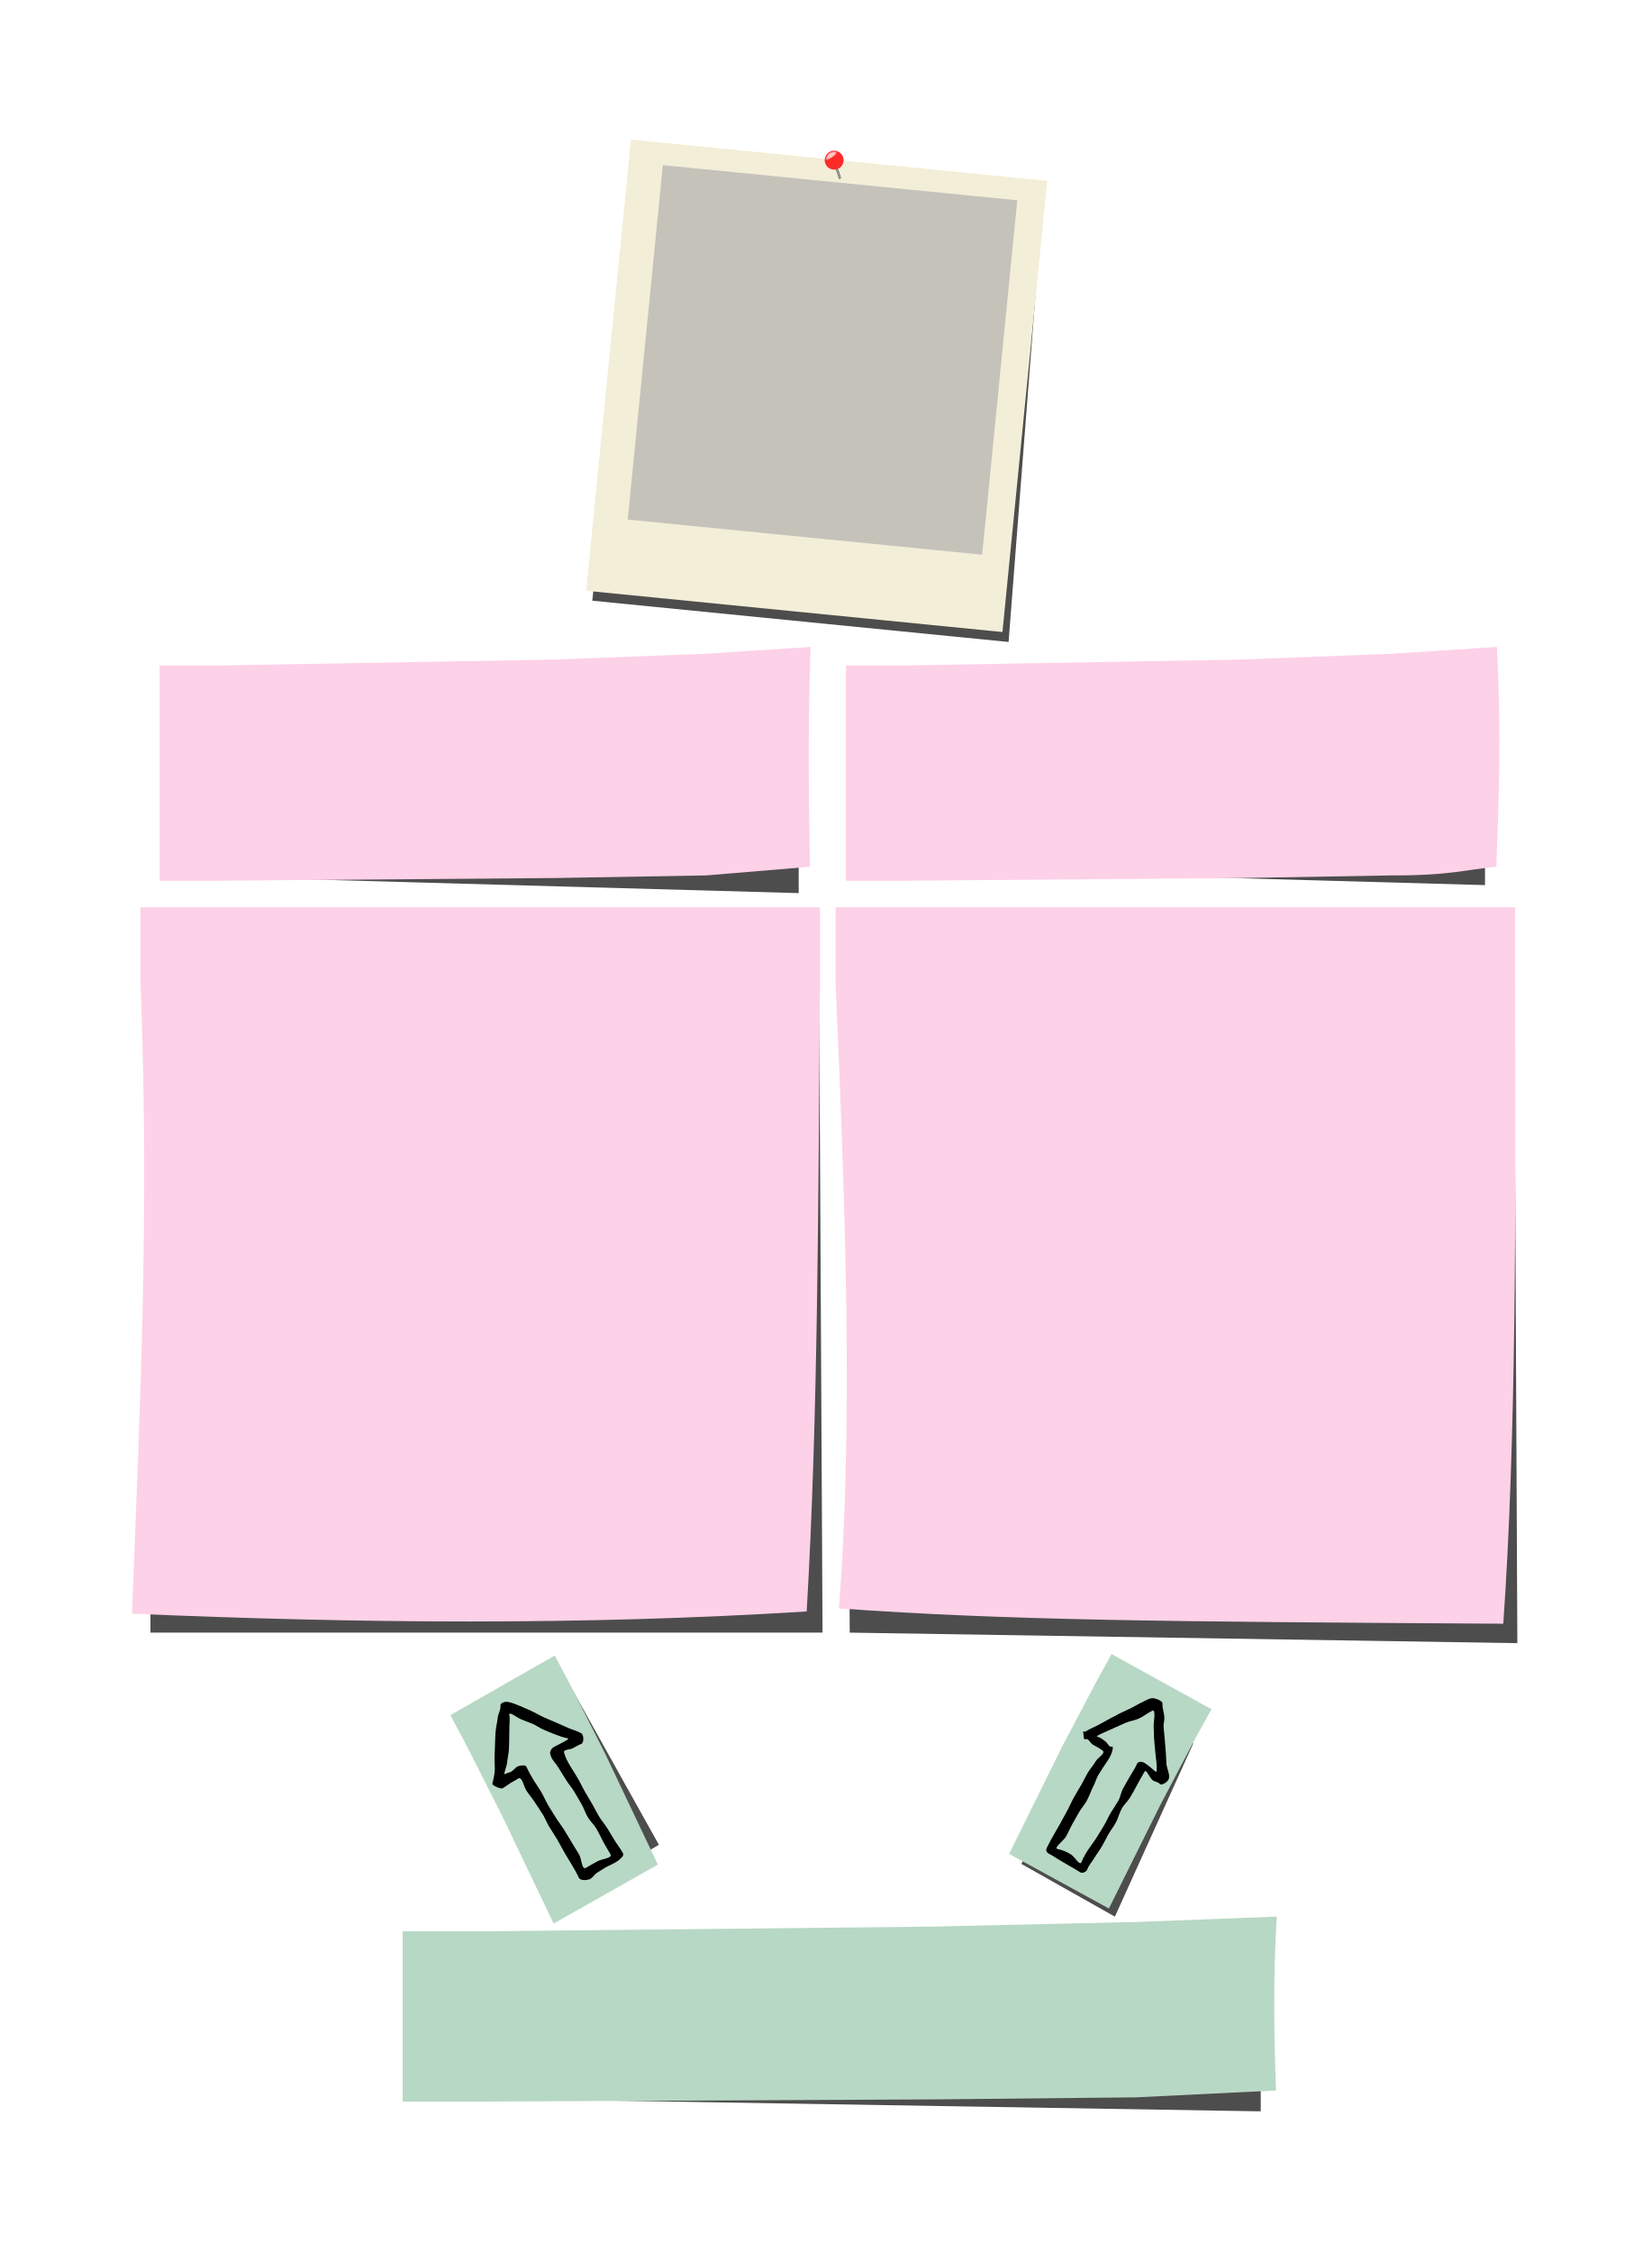
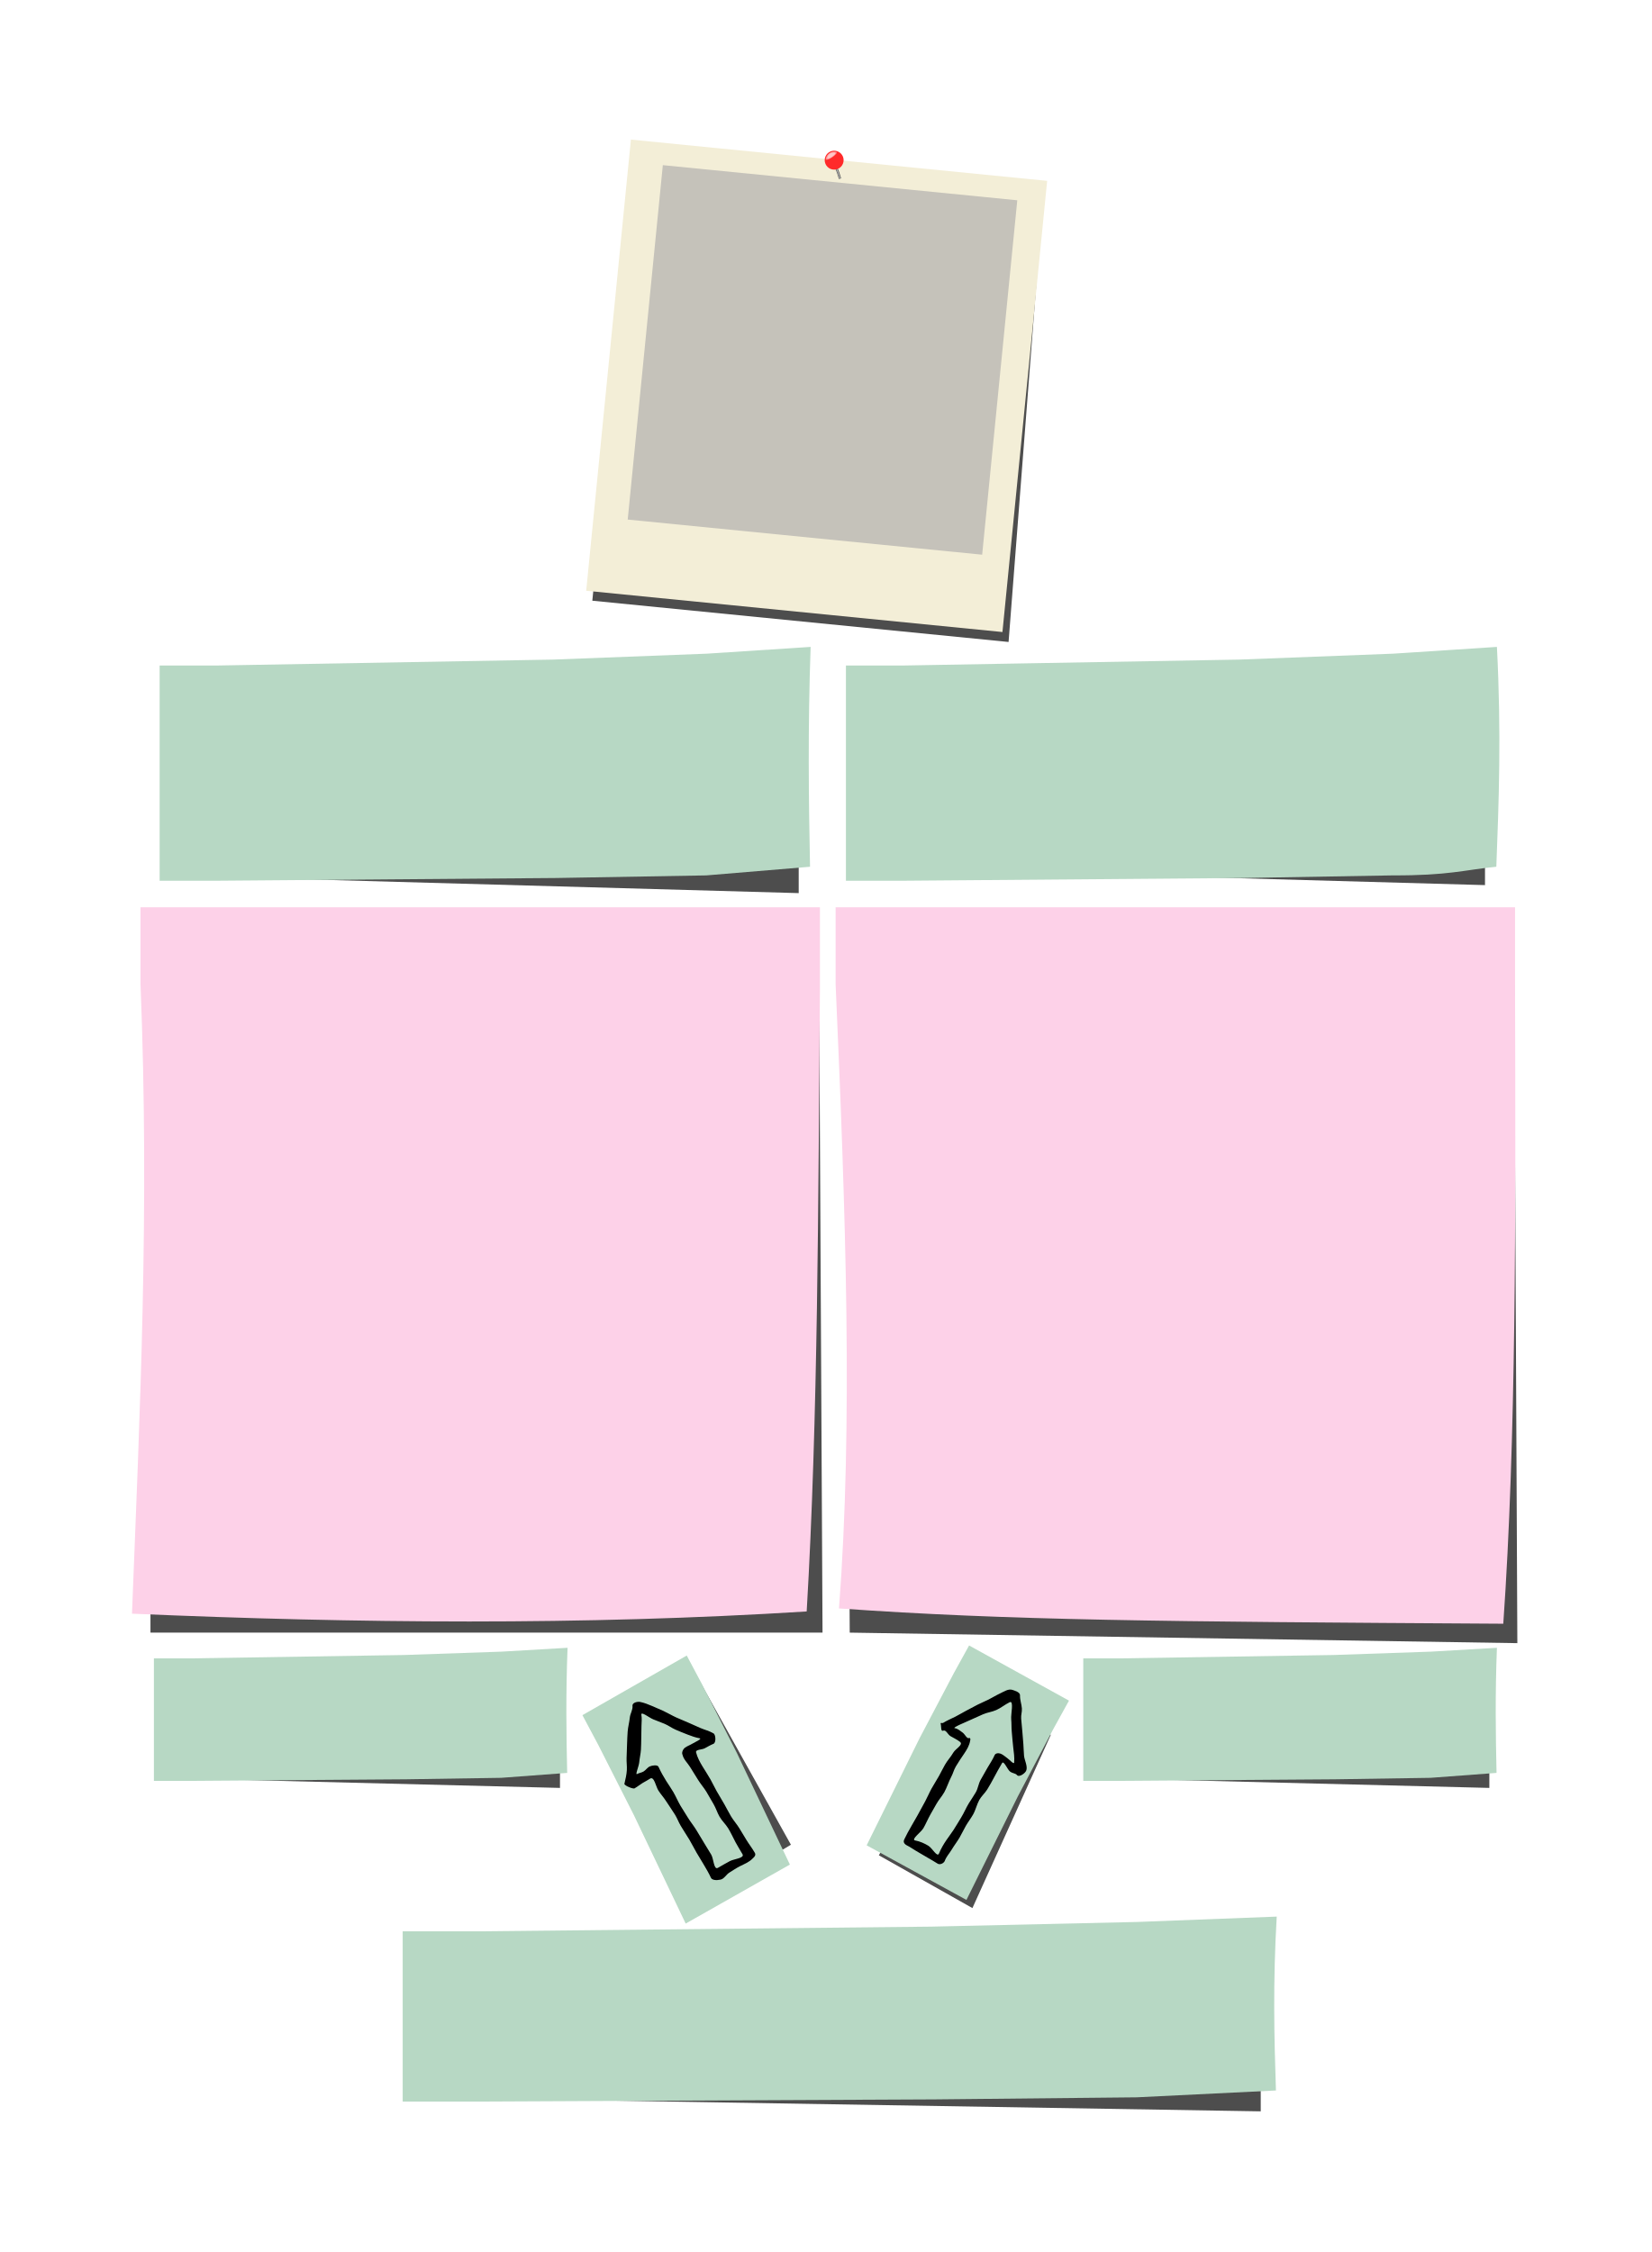
<svg xmlns="http://www.w3.org/2000/svg" width="825" height="1125" viewBox="0 0 825 1125" id="svg4227" version="1.1">
  <defs id="defs4229">
    </defs>
  <g id="layer1" transform="translate(0,72.63784)">
    <path style="display:inline;opacity:1;vector-effect:none;fill:#4d4d4d;fill-opacity:1;fill-rule:nonzero;stroke:none;stroke-width:1.5;stroke-linecap:round;stroke-linejoin:round;stroke-miterlimit:4;stroke-dasharray:none;stroke-dashoffset:0;stroke-opacity:1" d="M 330.707,4.451 500.729,23.946 518.701,56.706 503.861,248.061 295.912,227.448 316.003,24.706 Z" id="rect4839" />
    <rect style="display:inline;opacity:1;fill:#f3eed7;fill-opacity:1;fill-rule:nonzero;stroke:none;stroke-width:0.564;stroke-linecap:round;stroke-linejoin:round;stroke-miterlimit:4;stroke-dasharray:none;stroke-dashoffset:0;stroke-opacity:1" id="rect4716" width="208.968" height="226.489" x="313.363" y="-33.98" ry="0" transform="matrix(0.9951231,0.09864044,-0.09861064,0.9951261,0,0)" />
    <rect style="display:inline;opacity:1;vector-effect:none;fill:#c5c2ba;fill-opacity:1;fill-rule:nonzero;stroke:none;stroke-width:0.564;stroke-linecap:round;stroke-linejoin:round;stroke-miterlimit:4;stroke-dasharray:none;stroke-dashoffset:0;stroke-opacity:1" id="rect4720" width="177.943" height="177.914" x="330.493" y="-22.848" transform="matrix(0.9951231,0.09864044,-0.09861064,0.9951261,0,0)" />
    <path id="path6065" d="m 1052.905,72.601 764.353,43.698 v 275.632 l -756.555,0.098 z" style="display:inline;opacity:1;vector-effect:none;fill:#4d4d4d;fill-opacity:1;stroke:none;stroke-width:1.5;stroke-linecap:round;stroke-linejoin:round;stroke-miterlimit:4;stroke-dasharray:none;stroke-dashoffset:0;stroke-opacity:1" />
    <path style="display:inline;opacity:1;vector-effect:none;fill:#4d4d4d;fill-opacity:1;stroke:none;stroke-width:2.843;stroke-linecap:round;stroke-linejoin:round;stroke-miterlimit:4;stroke-dasharray:none;stroke-dashoffset:0;stroke-opacity:1" d="m 75.165,385.593 334.024,27.296 1.728,330.062 H 75.165 Z" id="rect5925" />
    <path style="display:inline;opacity:1;vector-effect:none;fill:#fdd1e8;fill-opacity:1;stroke:none;stroke-width:1.455;stroke-linecap:round;stroke-linejoin:round;stroke-miterlimit:4;stroke-dasharray:none;stroke-dashoffset:0;stroke-opacity:1" d="m 1051.839,63.728 765.979,0.271 0.01,40.972 c -0.598,143.429 -4.375,236.576 -5.601,278.988 -270.606,-3.875 -518.764,7.295 -760.388,0.898 4.117,-104.415 -0.326,-199.703 -0.134,-279.17 z" id="rect5846" />
    <path style="display:inline;opacity:1;vector-effect:none;fill:#fdd1e8;fill-opacity:1;stroke:none;stroke-width:1.642;stroke-linecap:round;stroke-linejoin:round;stroke-miterlimit:4;stroke-dasharray:none;stroke-dashoffset:0;stroke-opacity:1" d="M 70.193,380.597 H 409.617 v 40.761 c -0.855,106.465 -0.93,214.541 -6.618,311.014 -112.353,7.044 -224.707,5.946 -337.06,1.117 3.957,-101.361 8.814,-201.507 4.255,-314.364 z" id="rect5877" />
    <path style="display:inline;opacity:1;vector-effect:none;fill:#4d4d4d;fill-opacity:1;stroke:none;stroke-width:1.5;stroke-linecap:round;stroke-linejoin:round;stroke-miterlimit:4;stroke-dasharray:none;stroke-dashoffset:0;stroke-opacity:1" d="m 1052.905,429.854 764.353,43.698 v 281.632 l -756.555,0.098 z" id="path6081" />
    <path id="path6083" d="m 1051.839,420.981 765.979,0.271 0.01,40.972 c -0.598,143.429 -4.375,236.576 -5.601,278.988 -281.706,15.55 -518.801,7.36 -760.388,0.898 4.117,-104.415 -0.326,-199.703 -0.134,-279.17 z" style="display:inline;opacity:1;vector-effect:none;fill:#fdd1e8;fill-opacity:1;stroke:none;stroke-width:1.455;stroke-linecap:round;stroke-linejoin:round;stroke-miterlimit:4;stroke-dasharray:none;stroke-dashoffset:0;stroke-opacity:1" />
-     <g id="g8925" transform="matrix(0.8425333,0,0,0.8425333,40.24322,213.8783)">
+     <g id="g8925" transform="matrix(0.8425333,0,0,0.8425333,106.2125,213.8783)">
      <rect transform="matrix(-0.4873896,-0.8731846,0.8588065,-0.5123001,0,0)" y="-131.774" x="-823.308" height="63.814" width="112.021" id="rect6823" style="display:inline;opacity:1;vector-effect:none;fill:#4d4d4d;fill-opacity:1;stroke:none;stroke-width:1.567;stroke-linecap:round;stroke-linejoin:round;stroke-miterlimit:4;stroke-dasharray:none;stroke-dashoffset:0;stroke-opacity:1" />
      <path id="path4744" d="m 280.509,800.46 -30.686,-64.243 -21.145,-41.688 -9.401,-17.647 61.86,-35.342 9.075,17.035 20.573,40.564 31.511,66.333 z" style="display:inline;opacity:1;fill:#b7d8c4;fill-opacity:1;fill-rule:nonzero;stroke:none;stroke-width:1.567;stroke-linecap:round;stroke-linejoin:round;stroke-miterlimit:4;stroke-dasharray:none;stroke-dashoffset:0;stroke-opacity:1" />
      <path id="rect6855" d="m 244.893,718.484 c 0.468,0.541 4.907,2.526 5.522,1.661 1.613,-0.906 2.989,-2.105 4.578,-3.052 1.715,-1.022 2.993,-1.625 4.409,-2.567 2.399,-1.595 3.386,4.692 4.957,7.107 1.565,2.406 3.096,3.964 4.63,6.39 1.668,2.639 3.571,5.213 5.19,7.883 1.479,2.44 1.981,4.175 3.418,6.64 1.629,2.795 3.383,5.263 5.028,8.048 1.495,2.532 2.873,5.289 4.343,7.835 1.41,2.443 2.722,4.527 4.175,6.944 1.508,2.509 3.087,5.218 4.358,7.965 0.649,1.404 3.373,1.559 5.245,1.127 2.441,-0.168 3.628,-3.008 5.723,-4.271 2.228,-1.344 3.948,-2.608 6.274,-3.774 2.287,-1.146 5.355,-2.359 7.337,-4.413 0.797,-0.826 2.601,-2.044 1.177,-3.912 -1.393,-2.427 -3.177,-4.675 -4.637,-7.062 -1.46,-2.388 -2.72,-4.483 -4.166,-6.88 -1.523,-2.524 -3.578,-4.79 -5.089,-7.32 -1.45,-2.428 -2.533,-4.703 -3.944,-7.154 -1.474,-2.562 -3.072,-5.178 -4.543,-7.741 -1.405,-2.447 -2.292,-4.549 -3.691,-6.999 -1.512,-2.648 -3.125,-5.076 -4.71,-7.681 -1.52,-2.496 -3.054,-5.341 -3.798,-8.287 -0.452,-1.789 3.421,-1.543 5.052,-2.406 1.763,-0.934 3.415,-1.933 5.226,-2.673 1.789,-0.731 1.312,-5.834 -0.063,-6.235 -2.238,-1.396 -5.179,-2.086 -7.6,-3.131 -2.335,-1.007 -4.609,-2.053 -6.934,-3.081 -2.436,-1.077 -5.013,-2.105 -7.444,-3.194 -2.389,-1.07 -5.35,-2.826 -7.729,-3.919 -2.173,-0.998 -4.265,-1.901 -6.472,-2.82 -2.377,-0.991 -4.72,-1.972 -7.213,-2.462 -1.664,-0.327 -4.579,0.429 -4.539,2.15 0.31,2.526 -1.344,4.659 -1.596,7.191 -0.265,2.659 -1.063,5.542 -1.259,8.206 -0.183,2.487 -0.245,4.533 -0.346,7.025 -0.11,2.723 -0.203,5.94 -0.296,8.663 -0.083,2.413 0.279,4.743 0.157,7.155 -0.131,2.568 -0.799,5.407 -1.425,8.064 -0.134,0.569 0.23,0.441 0.699,0.981 z m 6.771,-6.68 c -1.219,0.673 1.091,-4.579 1.305,-6.986 0.216,-2.436 0.873,-5.042 1.011,-7.484 0.132,-2.358 0.153,-4.617 0.19,-6.979 0.039,-2.443 0.054,-4.682 0.127,-7.124 0.072,-2.413 0.316,-4.373 -0.06,-6.51 -0.432,-2.459 4.699,1.735 7.024,2.643 2.314,0.904 4.362,1.676 6.654,2.632 2.385,0.995 4.179,2.427 6.545,3.468 2.39,1.052 4.845,2.044 7.284,2.977 2.361,0.903 4.617,1.726 7.031,2.153 1.724,0.305 -2.892,2.347 -4.393,3.249 -1.439,0.865 -2.964,1.37 -4.276,2.323 -1.117,0.811 -2.141,2.859 -1.478,4.197 0.629,2.792 3.011,4.862 4.51,7.301 1.5,2.441 3.21,5.12 4.702,7.566 1.437,2.357 3.504,4.699 4.932,7.061 1.429,2.364 2.878,4.958 4.271,7.344 1.41,2.415 2.145,5.01 3.539,7.434 1.461,2.539 3.534,4.342 5.081,6.829 1.571,2.527 3.066,5.833 4.466,8.46 1.354,2.541 2.738,4.633 4.069,6.971 1.367,2.401 -5.127,2.788 -7.546,4.122 -2.427,1.339 -4.709,2.591 -7.021,3.961 -2.472,1.465 -2.51,-5.361 -3.979,-7.831 -1.444,-2.428 -2.913,-4.762 -4.375,-7.179 -1.498,-2.476 -2.867,-4.803 -4.375,-7.272 -1.529,-2.503 -3.595,-5.06 -5.132,-7.559 -1.445,-2.35 -2.927,-4.62 -4.341,-6.989 -1.478,-2.477 -2.759,-5.536 -4.208,-8.031 -1.373,-2.364 -2.763,-4.288 -4.228,-6.597 -1.515,-2.386 -3.266,-5.515 -4.592,-8.425 -0.607,-1.332 -3.734,-0.894 -5.088,-0.273 -1.347,0.479 -2.527,2.298 -3.76,3.02 -1.33,0.778 -2.669,0.854 -3.888,1.526 z" style="color:#000000;font-style:normal;font-variant:normal;font-weight:normal;font-stretch:normal;font-size:medium;line-height:normal;font-family:sans-serif;font-variant-ligatures:normal;font-variant-position:normal;font-variant-caps:normal;font-variant-numeric:normal;font-variant-alternates:normal;font-feature-settings:normal;text-indent:0;text-align:start;text-decoration:none;text-decoration-line:none;text-decoration-style:solid;text-decoration-color:#000000;letter-spacing:normal;word-spacing:normal;text-transform:none;writing-mode:lr-tb;direction:ltr;text-orientation:mixed;dominant-baseline:auto;baseline-shift:baseline;text-anchor:start;white-space:normal;shape-padding:0;clip-rule:nonzero;display:inline;overflow:visible;visibility:visible;opacity:1;isolation:auto;mix-blend-mode:normal;color-interpolation:sRGB;color-interpolation-filters:linearRGB;solid-color:#000000;solid-opacity:1;vector-effect:none;fill:#000000;fill-opacity:1;fill-rule:nonzero;stroke:none;stroke-width:6.268;stroke-linecap:round;stroke-linejoin:round;stroke-miterlimit:4;stroke-dasharray:none;stroke-dashoffset:0;stroke-opacity:1;color-rendering:auto;image-rendering:auto;shape-rendering:auto;text-rendering:auto;enable-background:accumulate" />
    </g>
-     <g id="g8920" transform="matrix(0.8425333,0,0,0.8425333,67.92646,215.1608)">
+     <g id="g8920" transform="matrix(0.8425333,0,0,0.8425333,-3.247169,210.8751)">
      <path id="rect6883" d="m -398.128,-900.101 112.181,11.107 -4.726,52.587 h -108.096 z" style="display:inline;opacity:1;vector-effect:none;fill:#4d4d4d;fill-opacity:1;stroke:none;stroke-width:1.5;stroke-linecap:round;stroke-linejoin:round;stroke-miterlimit:4;stroke-dasharray:none;stroke-dashoffset:0;stroke-opacity:1" transform="matrix(0.5,-0.8660254,-0.8660254,-0.5,0,0)" />
      <path style="display:inline;opacity:1;fill:#b7d8c4;fill-opacity:1;fill-rule:nonzero;stroke:none;stroke-width:1.5;stroke-linecap:round;stroke-linejoin:round;stroke-miterlimit:4;stroke-dasharray:none;stroke-dashoffset:0;stroke-opacity:1" d="m 576.897,790.004 30.504,-61.413 20.984,-39.868 9.317,-16.883 -59.225,-32.701 -8.994,16.298 -20.417,38.793 -31.329,63.408 z" id="path6885" />
      <path style="color:#000000;font-style:normal;font-variant:normal;font-weight:normal;font-stretch:normal;font-size:medium;line-height:normal;font-family:sans-serif;font-variant-ligatures:normal;font-variant-position:normal;font-variant-caps:normal;font-variant-numeric:normal;font-variant-alternates:normal;font-feature-settings:normal;text-indent:0;text-align:start;text-decoration:none;text-decoration-line:none;text-decoration-style:solid;text-decoration-color:#000000;letter-spacing:normal;word-spacing:normal;text-transform:none;writing-mode:lr-tb;direction:ltr;text-orientation:mixed;dominant-baseline:auto;baseline-shift:baseline;text-anchor:start;white-space:normal;shape-padding:0;clip-rule:nonzero;display:inline;overflow:visible;visibility:visible;opacity:1;isolation:auto;mix-blend-mode:normal;color-interpolation:sRGB;color-interpolation-filters:linearRGB;solid-color:#000000;solid-opacity:1;vector-effect:none;fill:#000000;fill-opacity:1;fill-rule:nonzero;stroke:none;stroke-width:6;stroke-linecap:round;stroke-linejoin:round;stroke-miterlimit:4;stroke-dasharray:none;stroke-dashoffset:0;stroke-opacity:1;color-rendering:auto;image-rendering:auto;shape-rendering:auto;text-rendering:auto;enable-background:accumulate" d="m 561.771,686.28 c 0.205,1.448 0.005,3.766 1.172,3.423 1.798,-0.928 2.758,2.14 4.49,3.187 1.721,1.04 3.953,2.031 5.669,3.417 2.124,1.716 -2.617,3.977 -3.984,6.34 -1.49,2.576 -3.453,4.592 -4.933,7.174 -1.409,2.459 -2.196,4.213 -3.57,6.691 -1.483,2.675 -2.961,4.84 -4.434,7.521 -1.401,2.549 -2.381,4.997 -3.76,7.557 -1.355,2.514 -3.216,5.935 -4.612,8.426 -1.183,2.109 -2.404,4.207 -3.614,6.301 -1.385,2.398 -2.923,5.16 -4.179,7.842 -0.511,1.093 -0.493,2.361 1.504,3.478 2.106,1.034 3.402,2.054 5.423,3.246 2.27,1.338 4.444,2.625 6.723,3.948 2.139,1.241 4.151,2.368 6.159,3.661 1.251,0.805 3.382,-0.008 4.182,-1.513 0.873,-2.59 2.769,-4.464 4.163,-6.814 1.435,-2.418 3.23,-4.705 4.654,-7.13 1.381,-2.351 2.323,-4.51 3.681,-6.874 1.435,-2.499 2.894,-4.283 4.329,-6.782 1.475,-2.569 2.242,-6.053 3.685,-8.641 1.276,-2.289 3.316,-4.01 4.708,-6.23 1.486,-2.369 2.81,-4.811 4.128,-7.278 1.312,-2.455 3.034,-5.625 4.678,-8.364 1.038,-1.729 3.154,3.948 4.815,5.091 1.647,1.134 3.087,0.893 4.063,2.055 1.302,1.55 5.233,-1.357 5.545,-3.021 0.734,-2.397 -1.161,-5.953 -1.402,-8.449 -0.209,-2.163 -0.225,-4.739 -0.397,-6.905 -0.189,-2.374 -0.394,-4.642 -0.572,-7.016 -0.191,-2.542 -0.552,-5.573 -0.737,-8.115 -0.171,-2.344 0.564,-3.707 0.419,-6.053 -0.15,-2.427 -1.211,-5.169 -1.103,-7.79 0.076,-1.854 -3.197,-2.75 -4.467,-3.18 -2.377,-0.865 -5.188,1.081 -7.481,2.149 -2.27,1.057 -4.523,2.468 -6.759,3.595 -2.209,1.115 -4.309,1.92 -6.511,3.048 -2.314,1.185 -4.692,2.492 -6.993,3.702 -2.192,1.153 -3.85,2.217 -6.061,3.333 -2.244,1.133 -5.039,2.317 -7.397,3.765 -0.422,0.259 -1.38,-0.288 -1.353,0.217 -0.138,-0.149 -0.077,-0.462 0.128,0.986 z m 8.204,1.888 c -1.788,-0.244 6.68,-3.657 9.34,-4.904 2.434,-1.14 4.852,-2.184 7.31,-3.274 2.702,-1.198 5.315,-1.387 8.014,-2.592 2.643,-1.181 5.155,-3.27 7.888,-4.617 2.632,-1.297 0.63,7.112 0.912,10.032 0.241,2.5 0.092,4.893 0.33,7.393 0.284,2.974 0.511,6.447 0.879,9.412 0.353,2.846 0.798,5.898 0.557,8.841 -0.123,1.502 -2.648,-1.538 -3.902,-2.374 -1.267,-0.846 -2.578,-2.208 -4.135,-2.793 -1.147,-0.431 -3.107,-0.46 -3.649,1.061 -1.093,2.531 -2.798,4.952 -4.169,7.344 -1.343,2.344 -2.628,4.65 -3.974,6.993 -1.385,2.412 -1.554,5.119 -2.943,7.528 -1.444,2.504 -2.601,4.029 -4.118,6.489 -1.623,2.632 -2.914,5.819 -4.554,8.441 -1.417,2.266 -3.121,5.266 -4.602,7.49 -1.388,2.086 -2.763,3.878 -4.178,5.945 -1.543,2.254 -3.228,5.09 -4.346,7.87 -1.037,2.578 -3.926,-3.117 -6.302,-4.558 -2.306,-1.399 -5.039,-2.628 -7.793,-3.134 -2.812,-0.517 3.464,-4.854 4.873,-7.341 1.363,-2.407 2.724,-5.571 4.074,-7.986 1.266,-2.266 2.318,-4.046 3.59,-6.309 1.458,-2.594 3.248,-4.433 4.709,-7.024 1.452,-2.574 2.684,-6.428 4.081,-9.031 1.153,-2.147 1.505,-4.076 2.733,-6.181 1.502,-2.573 3.407,-5.349 5.079,-7.815 1.554,-2.292 2.965,-4.72 3.41,-7.4 0.183,-1.104 0.377,-0.975 -0.378,-1.806 -1.389,1.118 -2.58,-1.991 -4.02,-3.043 -1.321,-0.964 -2.929,-2.411 -4.717,-2.655 z" id="path6887" />
    </g>
    <g id="g8839" transform="matrix(0.2854036,0.05469888,-0.05469888,0.2854036,243.7387,-69.99256)">
      <path id="path5996" d="m 650.56,178.671 c -7.914,-15.522 -8.775,-14.981 -12.404,-20.176" style="display:inline;fill:none;fill-rule:evenodd;stroke:#4d4d4d;stroke-width:3.854;stroke-linecap:butt;stroke-linejoin:miter;stroke-miterlimit:4;stroke-dasharray:none;stroke-opacity:1" />
      <path style="display:inline;fill:#808080;fill-rule:evenodd;stroke:#7d7d7d;stroke-width:2.5;stroke-linecap:butt;stroke-linejoin:miter;stroke-miterlimit:4;stroke-dasharray:none;stroke-opacity:1" d="m 650.56,178.671 c -7.914,-15.522 -8.775,-14.981 -12.404,-20.176" id="path6151" />
      <path id="path6005" d="m 650.423,178.651 c -7.914,-15.522 -8.775,-14.981 -12.404,-20.176" style="display:inline;fill:none;fill-rule:evenodd;stroke:#cecece;stroke-width:1;stroke-linecap:butt;stroke-linejoin:miter;stroke-miterlimit:4;stroke-dasharray:none;stroke-opacity:1" />
      <circle r="16.263" cy="149.431" cx="634.758" id="path5987" style="display:inline;opacity:1;vector-effect:none;fill:#ff2a2a;fill-opacity:1;stroke:none;stroke-width:3.158;stroke-linecap:round;stroke-linejoin:round;stroke-miterlimit:4;stroke-dasharray:none;stroke-dashoffset:0;stroke-opacity:1" />
      <path id="circle5989" d="m 620.153,149.503 c 0,-8.137 6.596,-14.733 14.733,-14.733 8.137,0 -14.733,22.869 -14.733,14.733 z" style="display:inline;opacity:1;vector-effect:none;fill:#ff9090;fill-opacity:1;stroke:none;stroke-width:2.861;stroke-linecap:round;stroke-linejoin:round;stroke-miterlimit:4;stroke-dasharray:none;stroke-dashoffset:0;stroke-opacity:1" />
      <path style="display:inline;opacity:1;vector-effect:none;fill:#ffc6c6;fill-opacity:1;stroke:none;stroke-width:2.16;stroke-linecap:round;stroke-linejoin:round;stroke-miterlimit:4;stroke-dasharray:none;stroke-dashoffset:0;stroke-opacity:1" d="m 622.198,147.603 c 0,-6.143 4.98,-11.124 11.124,-11.124 6.143,0 -11.124,17.267 -11.124,11.124 z" id="path5992" />
    </g>
    <path style="display:inline;opacity:1;vector-effect:none;fill:#4d4d4d;fill-opacity:1;fill-rule:nonzero;stroke:none;stroke-width:1.5;stroke-linecap:round;stroke-linejoin:round;stroke-miterlimit:4;stroke-dasharray:none;stroke-dashoffset:0;stroke-opacity:1" d="M 629.833,897.052 H 234.95 l -25.337,0.945 -4.303,68.508 38.46,9.228 386.062,6.363 z" id="path4598" />
    <path id="path4600" d="m 637.824,884.811 -69.572,2.673 -103.103,2.339 -225.249,2.339 h -38.723 v 85.045 h 38.245 l 227.564,-1.082 100.868,-1.031 69.575,-3.419 c -0.9,-26.64 -1.517,-54.339 0.396,-86.864 z" style="display:inline;opacity:1;fill:#b7d8c4;fill-opacity:1;fill-rule:nonzero;stroke:none;stroke-width:1.5;stroke-linecap:round;stroke-linejoin:round;stroke-miterlimit:4;stroke-dasharray:none;stroke-dashoffset:0;stroke-opacity:1" />
    <path id="path8927" d="m 422.428,385.593 334.024,27.296 1.58,335.32 -333.527,-5.257 z" style="display:inline;opacity:1;vector-effect:none;fill:#4d4d4d;fill-opacity:1;stroke:none;stroke-width:2.843;stroke-linecap:round;stroke-linejoin:round;stroke-miterlimit:4;stroke-dasharray:none;stroke-dashoffset:0;stroke-opacity:1" />
    <path id="path8929" d="m 417.456,380.597 h 339.424 v 40.761 c 0.374,115.17 0.533,225.785 -5.877,317.147 -171.077,-1.053 -247.243,-1.667 -331.867,-7.646 7.035,-92.271 3.376,-197.41 -1.68,-311.735 z" style="display:inline;opacity:1;vector-effect:none;fill:#fdd1e8;fill-opacity:1;stroke:none;stroke-width:1.642;stroke-linecap:round;stroke-linejoin:round;stroke-miterlimit:4;stroke-dasharray:none;stroke-dashoffset:0;stroke-opacity:1" />
    <path id="path8931" d="M 399.015,266.002 H 104.903 l -18.872,1.195 -3.205,86.616 28.645,11.667 287.543,8.045 z" style="display:inline;opacity:1;vector-effect:none;fill:#4d4d4d;fill-opacity:1;fill-rule:nonzero;stroke:none;stroke-width:1.456;stroke-linecap:round;stroke-linejoin:round;stroke-miterlimit:4;stroke-dasharray:none;stroke-dashoffset:0;stroke-opacity:1" />
-     <path style="display:inline;opacity:1;vector-effect:none;fill:#fdd1e8;fill-opacity:1;fill-rule:nonzero;stroke:none;stroke-width:1.636;stroke-linecap:round;stroke-linejoin:round;stroke-miterlimit:4;stroke-dasharray:none;stroke-dashoffset:0;stroke-opacity:1" d="m 404.967,250.526 -51.818,3.379 -76.792,2.957 -167.768,2.957 H 79.747 v 107.524 h 28.485 l 169.492,-1.368 75.127,-1.303 51.82,-4.322 c -0.671,-33.681 -1.13,-68.701 0.295,-109.823 z" id="path8933" />
+     <path style="display:inline;opacity:1;vector-effect:none;fill:#b7d8c4;fill-opacity:1;fill-rule:nonzero;stroke:none;stroke-width:1.5;stroke-linecap:round;stroke-linejoin:round;stroke-miterlimit:4;stroke-dasharray:none;stroke-dashoffset:0;stroke-opacity:1;font-variation-settings:normal;stop-color:#000000;stop-opacity:1" d="m 404.967,250.526 -51.818,3.379 -76.792,2.957 -167.768,2.957 H 79.747 v 107.524 h 28.485 l 169.492,-1.368 75.127,-1.303 51.82,-4.322 c -0.671,-33.681 -1.13,-68.701 0.295,-109.823 z" id="path8933" />
    <path style="display:inline;opacity:1;vector-effect:none;fill:#4d4d4d;fill-opacity:1;fill-rule:nonzero;stroke:none;stroke-width:1.456;stroke-linecap:round;stroke-linejoin:round;stroke-miterlimit:4;stroke-dasharray:none;stroke-dashoffset:0;stroke-opacity:1" d="M 741.872,262.002 H 447.76 l -18.872,1.195 -3.205,86.616 28.645,11.667 287.543,8.045 z" id="path8935" />
-     <path id="path8937" d="m 747.824,250.526 -51.818,3.379 -76.792,2.957 -167.768,2.957 H 422.605 V 367.342 H 451.09 l 169.492,-1.368 75.127,-1.303 c 28.035,0.097 35.65,-2.724 51.82,-4.322 1.242,-32.406 2.549,-66.248 0.295,-109.823 z" style="display:inline;opacity:1;vector-effect:none;fill:#fdd1e8;fill-opacity:1;fill-rule:nonzero;stroke:none;stroke-width:1.636;stroke-linecap:round;stroke-linejoin:round;stroke-miterlimit:4;stroke-dasharray:none;stroke-dashoffset:0;stroke-opacity:1" />
+     <path id="path8937" d="m 747.824,250.526 -51.818,3.379 -76.792,2.957 -167.768,2.957 H 422.605 V 367.342 H 451.09 l 169.492,-1.368 75.127,-1.303 c 28.035,0.097 35.65,-2.724 51.82,-4.322 1.242,-32.406 2.549,-66.248 0.295,-109.823 z" style="display:inline;opacity:1;vector-effect:none;fill:#b7d8c4;fill-opacity:1;fill-rule:nonzero;stroke:none;stroke-width:1.5;stroke-linecap:round;stroke-linejoin:round;stroke-miterlimit:4;stroke-dasharray:none;stroke-dashoffset:0;stroke-opacity:1;font-variation-settings:normal;stop-color:#000000;stop-opacity:1" />
+     <g id="g58" transform="matrix(1.578264,0,0,0.8892891,-432.4398,83.09098)">
+       <path style="display:inline;opacity:1;vector-effect:none;fill:#4d4d4d;fill-opacity:1;fill-rule:nonzero;stroke:none;stroke-width:0.739;stroke-linecap:round;stroke-linejoin:round;stroke-miterlimit:4;stroke-dasharray:none;stroke-dashoffset:0;stroke-opacity:1" d="M 745.428,760.43 H 627.018 l -7.598,0.765 -1.29,55.431 11.533,7.467 115.765,5.149 z" id="path53" />
+       <path id="path55" d="m 747.824,750.526 -20.862,2.162 -30.917,1.892 -67.543,1.892 h -11.612 v 68.81 h 11.468 l 68.238,-0.875 30.246,-0.834 20.863,-2.766 c -0.27,-21.554 -0.455,-43.966 0.119,-70.282 z" style="display:inline;opacity:1;fill:#b7d8c4;fill-opacity:1;fill-rule:nonzero;stroke:none;stroke-width:0.739;stroke-linecap:round;stroke-linejoin:round;stroke-miterlimit:4;stroke-dasharray:none;stroke-dashoffset:0;stroke-opacity:1" />
+     </g>
+     <g id="g76" transform="matrix(1.578264,0,0,0.8892891,-896.7257,83.09098)">
+       <path style="display:inline;opacity:1;vector-effect:none;fill:#4d4d4d;fill-opacity:1;fill-rule:nonzero;stroke:none;stroke-width:0.739;stroke-linecap:round;stroke-linejoin:round;stroke-miterlimit:4;stroke-dasharray:none;stroke-dashoffset:0;stroke-opacity:1" d="M 745.428,760.43 H 627.018 l -7.598,0.765 -1.29,55.431 11.533,7.467 115.765,5.149 z" id="path72" />
+       <path id="path74" d="m 747.824,750.526 -20.862,2.162 -30.917,1.892 -67.543,1.892 h -11.612 v 68.81 h 11.468 l 68.238,-0.875 30.246,-0.834 20.863,-2.766 c -0.27,-21.554 -0.455,-43.966 0.119,-70.282 z" style="display:inline;opacity:1;fill:#b7d8c4;fill-opacity:1;fill-rule:nonzero;stroke:none;stroke-width:0.739;stroke-linecap:round;stroke-linejoin:round;stroke-miterlimit:4;stroke-dasharray:none;stroke-dashoffset:0;stroke-opacity:1" />
+     </g>
  </g>
</svg>
